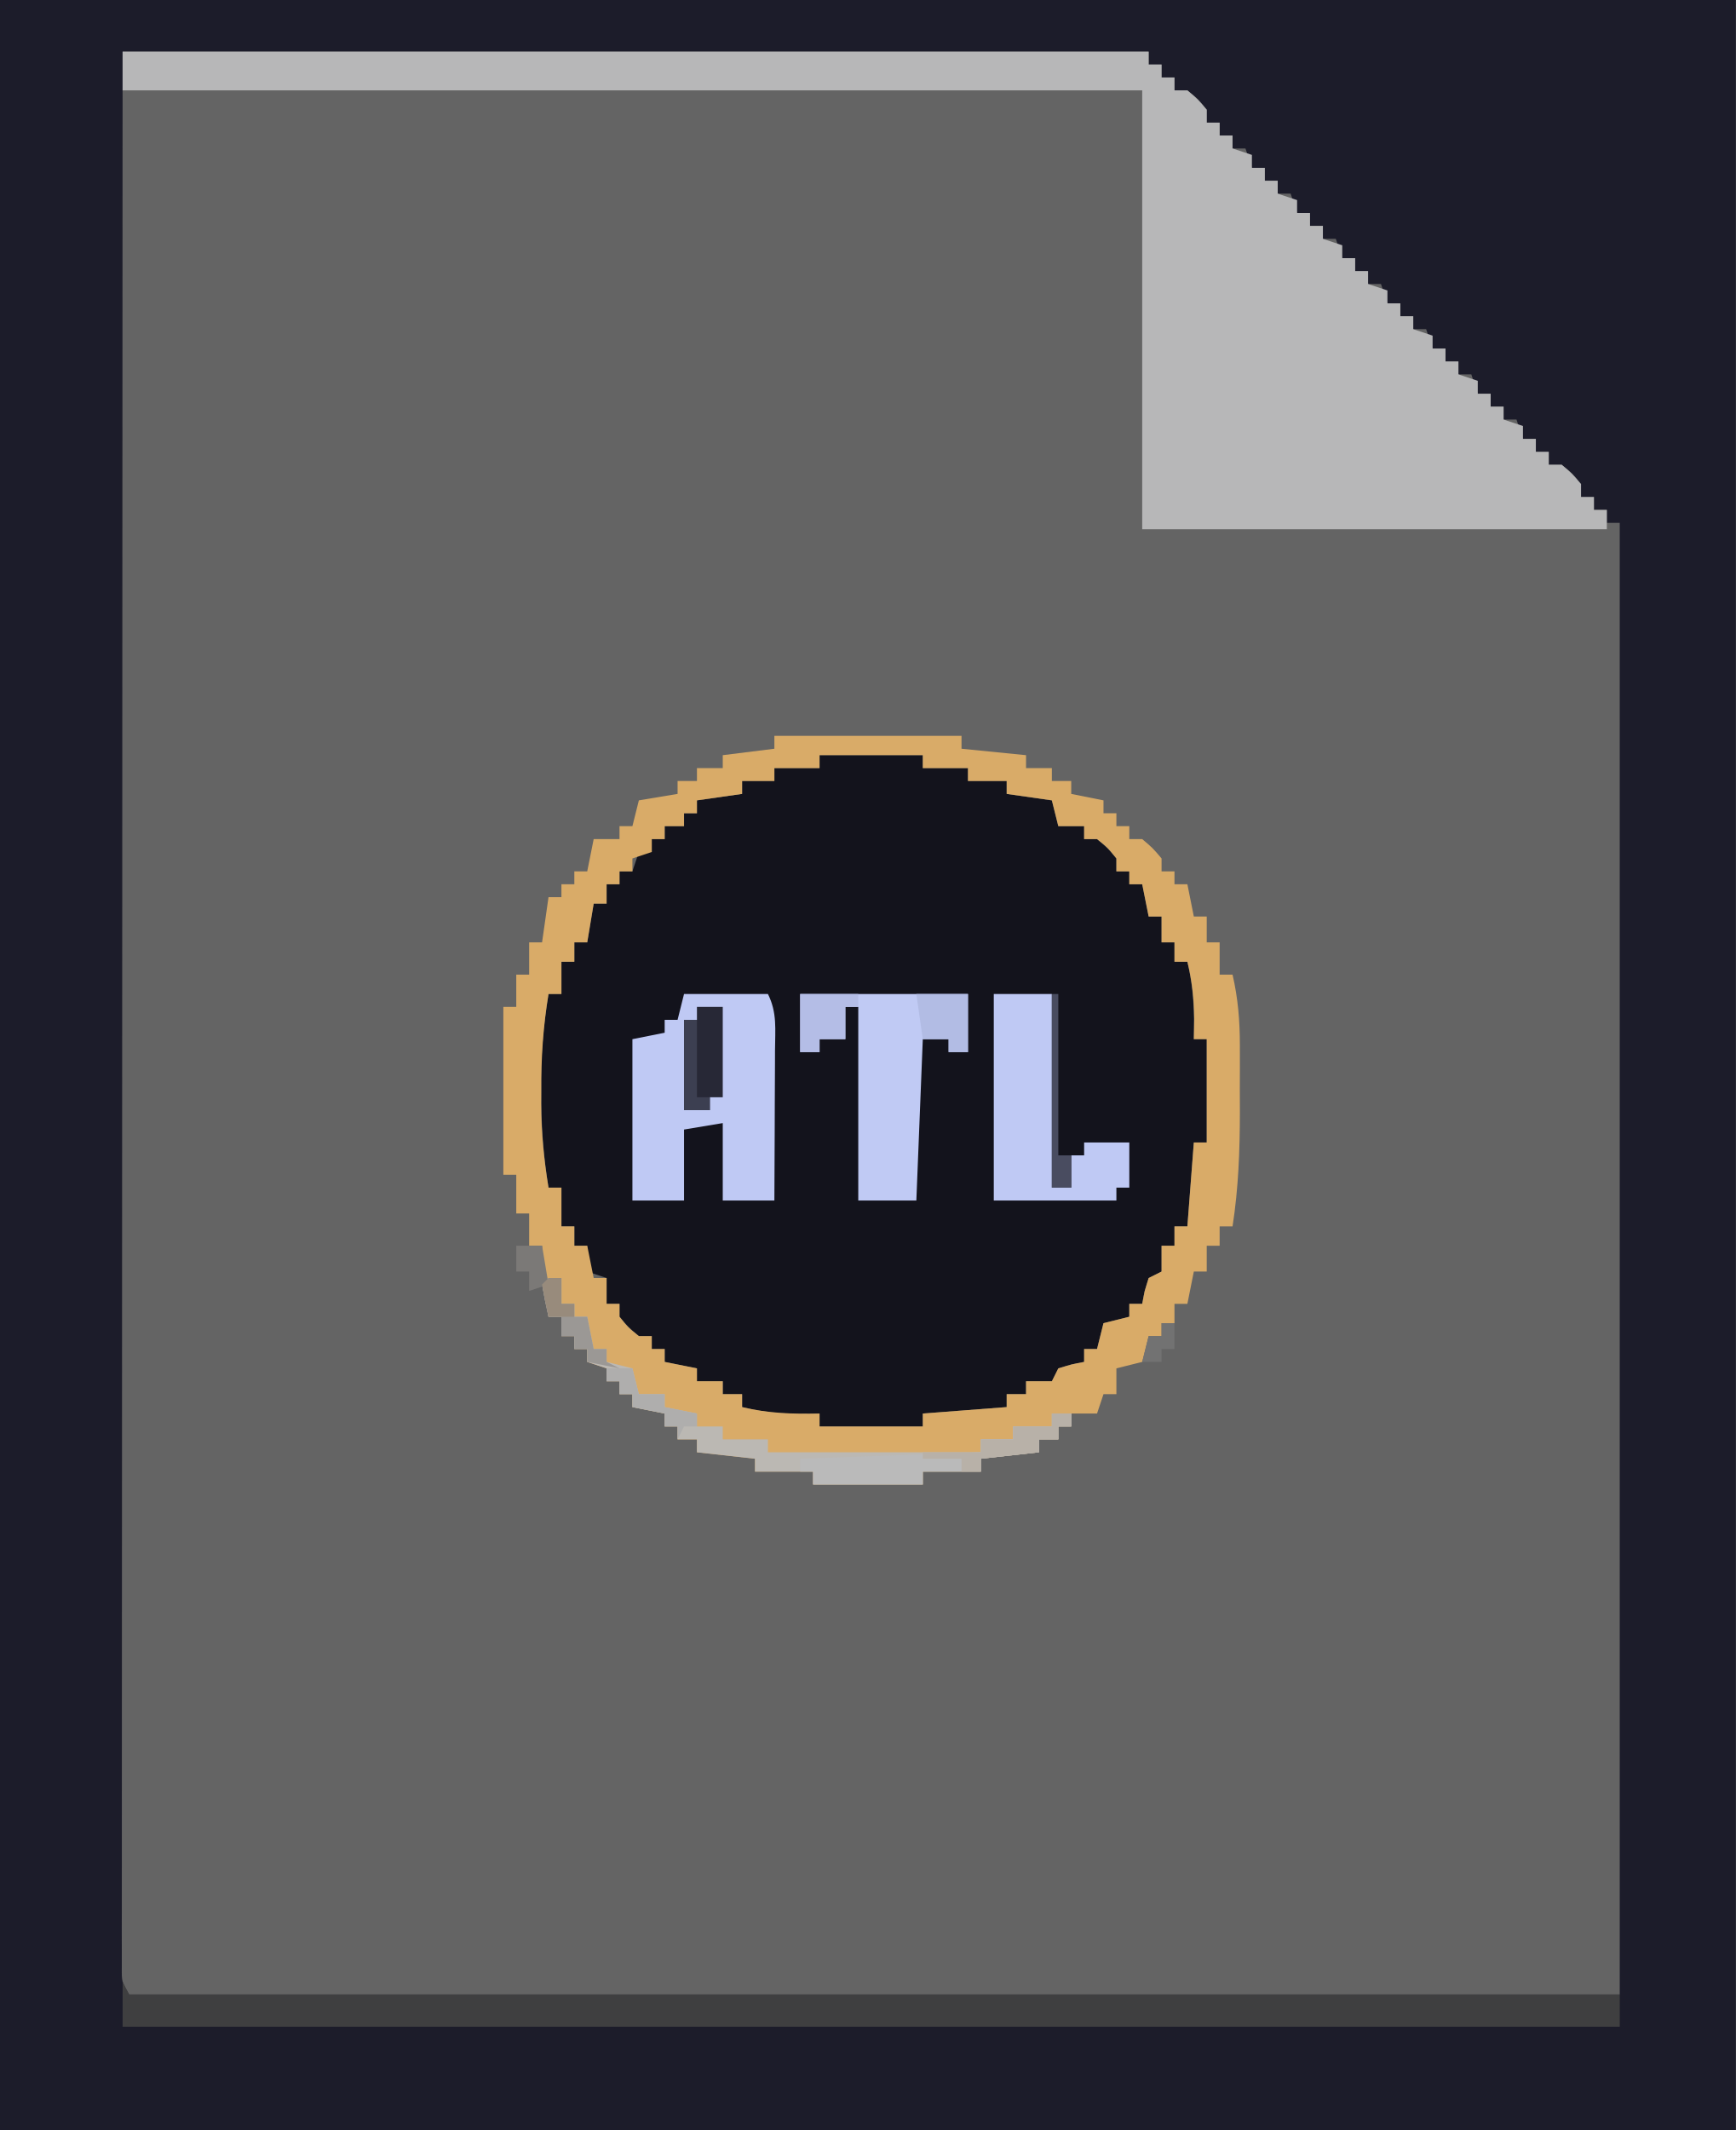
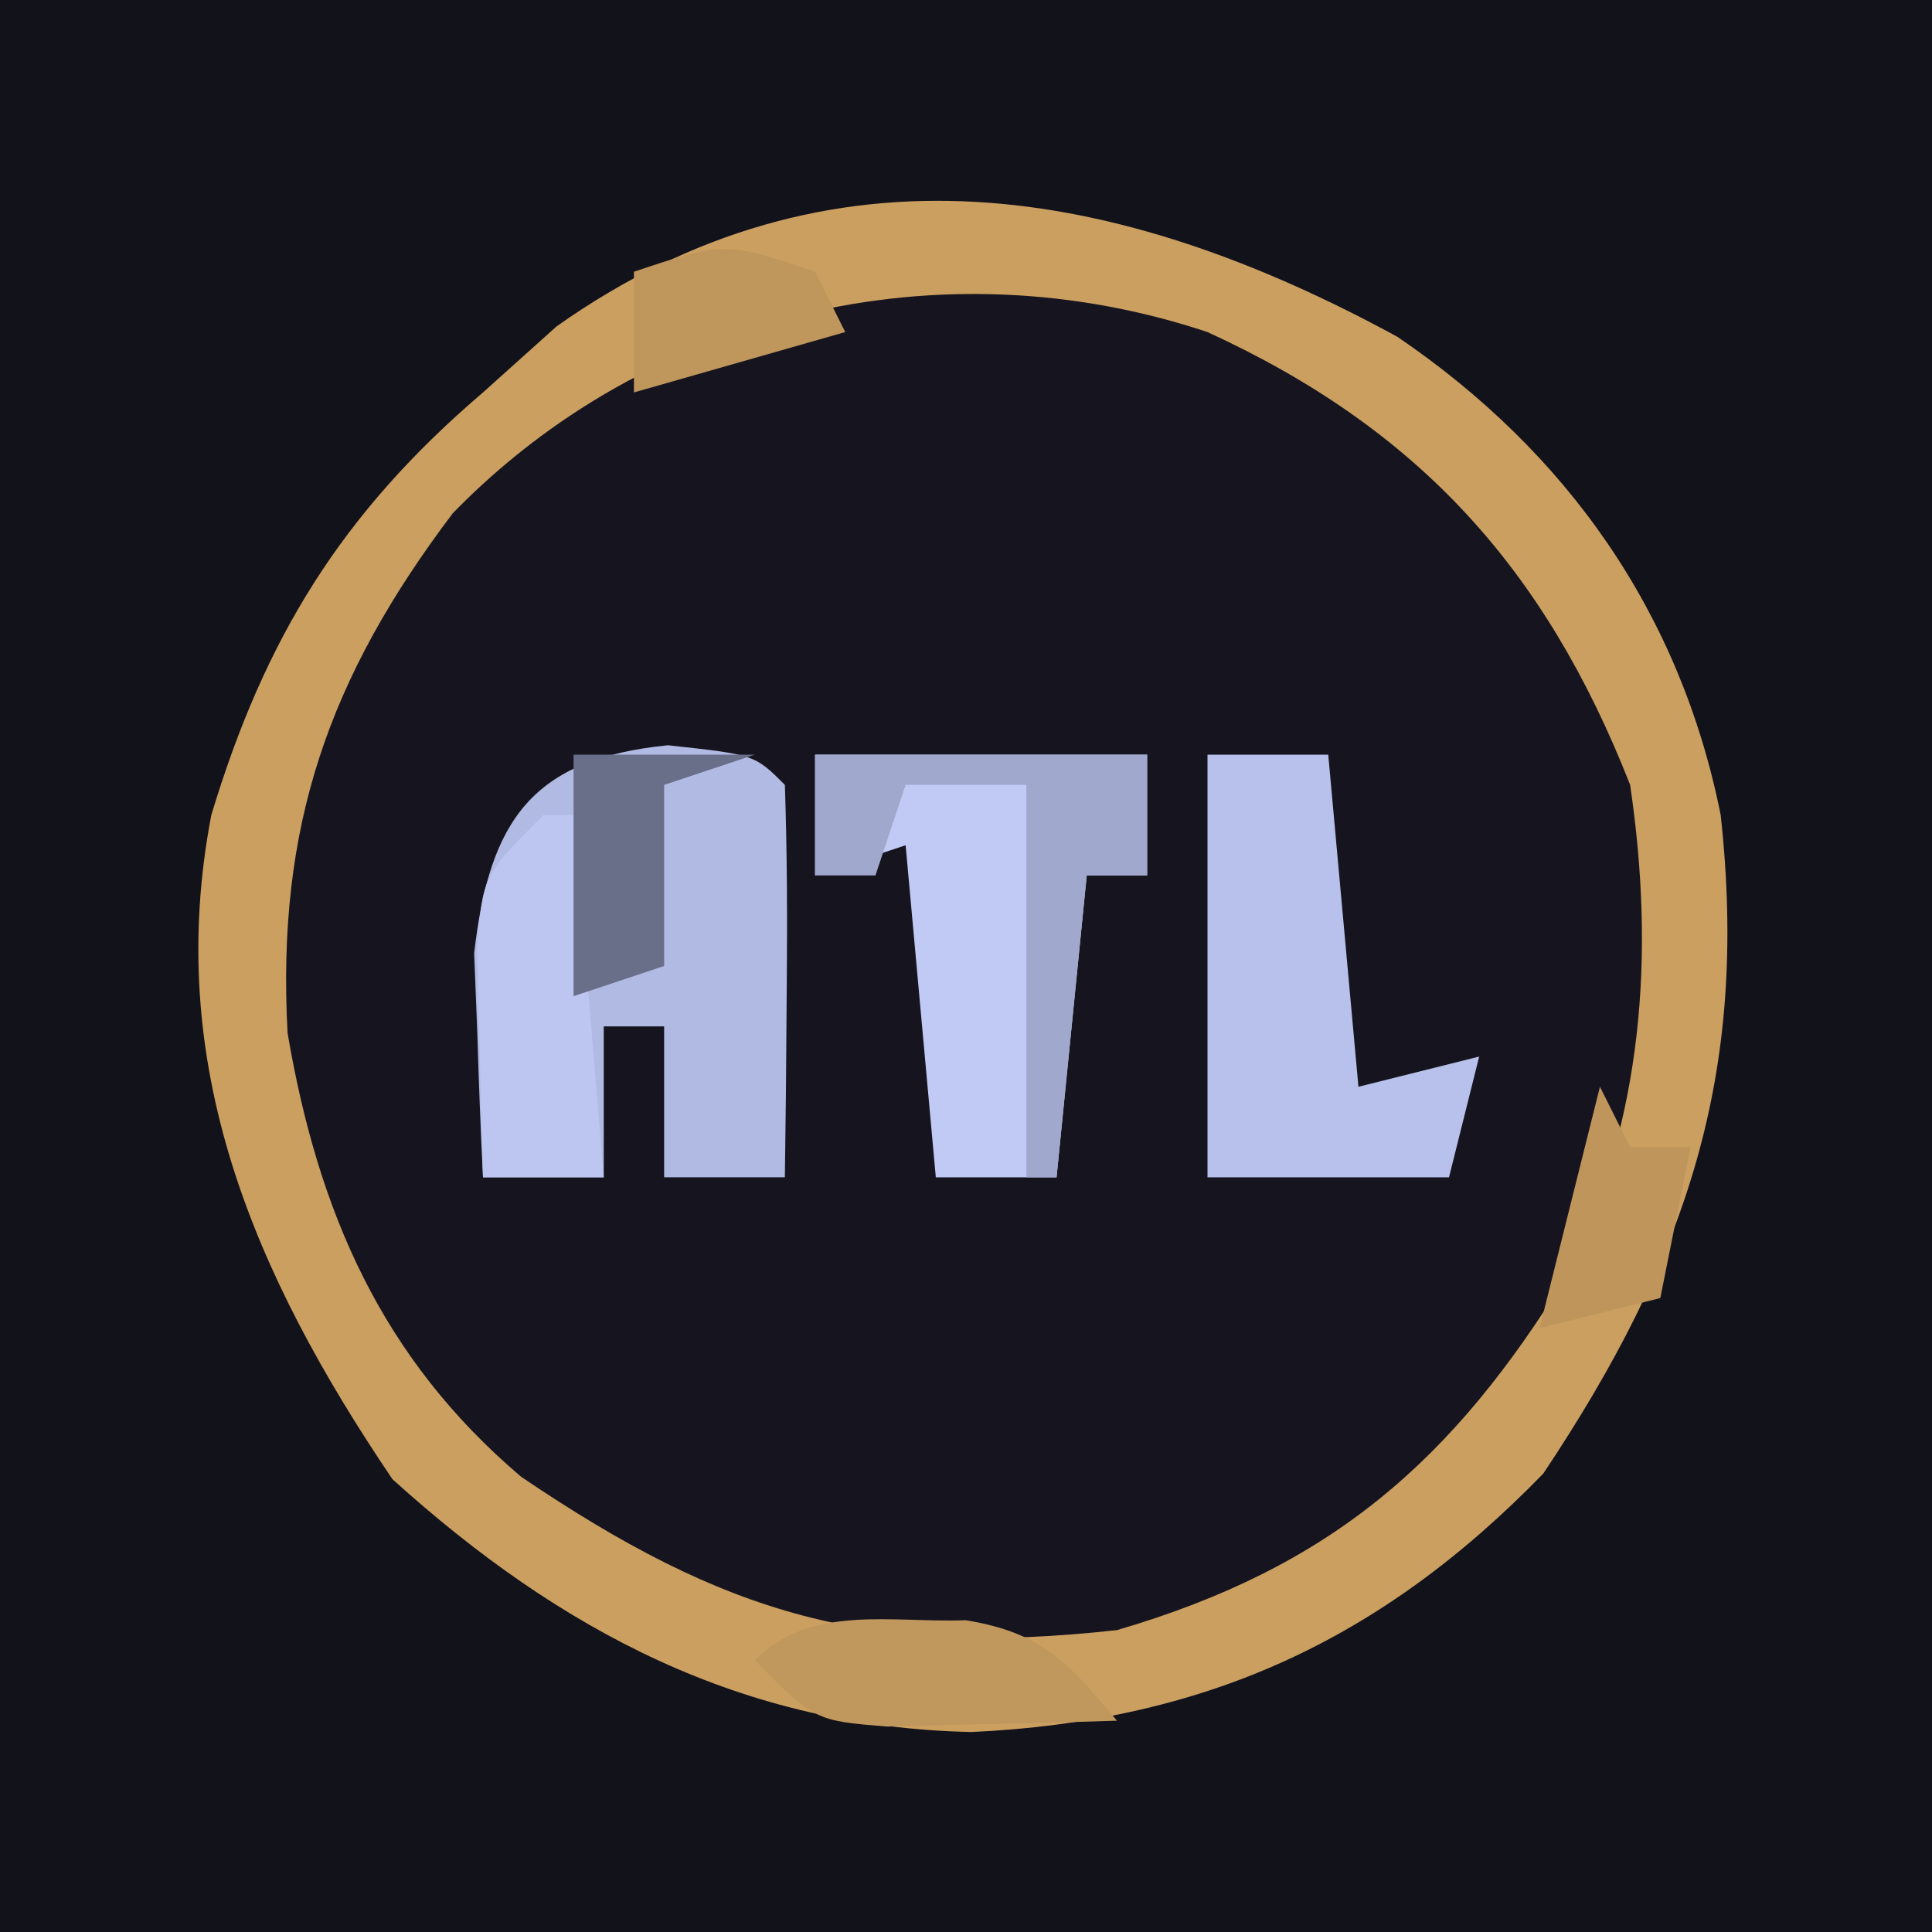
- <svg xmlns="http://www.w3.org/2000/svg" version="1.1" width="269" height="330">
-   <path d="M0 0 C88.77 0 177.54 0 269 0 C269 108.9 269 217.8 269 330 C180.23 330 91.46 330 0 330 C0 221.1 0 112.2 0 0 Z " fill="#646464" transform="translate(0,0)" />
-   <path d="M0 0 C88.77 0 177.54 0 269 0 C269 108.9 269 217.8 269 330 C180.23 330 91.46 330 0 330 C0 221.1 0 112.2 0 0 Z M19 8 C18.971 61.094 18.971 61.094 18.951 114.188 C18.949 121.337 18.947 128.487 18.945 135.637 C18.945 136.533 18.945 137.429 18.944 138.352 C18.94 152.837 18.932 167.321 18.923 181.806 C18.914 196.661 18.908 211.516 18.906 226.371 C18.905 235.544 18.9 244.717 18.892 253.89 C18.887 260.172 18.885 266.455 18.886 272.738 C18.887 276.367 18.886 279.997 18.881 283.626 C18.875 287.554 18.877 291.481 18.88 295.408 C18.877 296.566 18.874 297.723 18.871 298.916 C18.873 299.962 18.875 301.007 18.877 302.084 C18.877 302.992 18.876 303.899 18.876 304.834 C18.86 307.049 18.86 307.049 20 309 C96.23 309 172.46 309 251 309 C251 233.76 251 158.52 251 81 C250.34 81 249.68 81 249 81 C249 80.34 249 79.68 249 79 C248.34 79 247.68 79 247 79 C247 78.34 247 77.68 247 77 C246.34 77 245.68 77 245 77 C245 76.34 245 75.68 245 75 C243.667 73.333 243.667 73.333 242 72 C241.34 72 240.68 72 240 72 C240 71.34 240 70.68 240 70 C239.34 70 238.68 70 238 70 C238 69.34 238 68.68 238 68 C237.34 68 236.68 68 236 68 C235.67 67.01 235.34 66.02 235 65 C234.34 65 233.68 65 233 65 C233 64.34 233 63.68 233 63 C232.34 63 231.68 63 231 63 C231 62.34 231 61.68 231 61 C230.34 61 229.68 61 229 61 C228.67 60.01 228.34 59.02 228 58 C227.34 58 226.68 58 226 58 C226 57.34 226 56.68 226 56 C225.34 56 224.68 56 224 56 C224 55.34 224 54.68 224 54 C223.34 54 222.68 54 222 54 C221.67 53.01 221.34 52.02 221 51 C220.34 51 219.68 51 219 51 C219 50.34 219 49.68 219 49 C218.34 49 217.68 49 217 49 C217 48.34 217 47.68 217 47 C216.34 47 215.68 47 215 47 C214.67 46.01 214.34 45.02 214 44 C213.34 44 212.68 44 212 44 C212 43.34 212 42.68 212 42 C211.34 42 210.68 42 210 42 C210 41.34 210 40.68 210 40 C209.34 40 208.68 40 208 40 C207.67 39.01 207.34 38.02 207 37 C206.34 37 205.68 37 205 37 C205 36.34 205 35.68 205 35 C204.34 35 203.68 35 203 35 C203 34.34 203 33.68 203 33 C202.34 33 201.68 33 201 33 C200.67 32.01 200.34 31.02 200 30 C199.34 30 198.68 30 198 30 C198 29.34 198 28.68 198 28 C197.34 28 196.68 28 196 28 C196 27.34 196 26.68 196 26 C195.34 26 194.68 26 194 26 C193.67 25.01 193.34 24.02 193 23 C192.34 23 191.68 23 191 23 C191 22.34 191 21.68 191 21 C190.34 21 189.68 21 189 21 C189 20.34 189 19.68 189 19 C188.34 19 187.68 19 187 19 C187 18.34 187 17.68 187 17 C185.667 15.333 185.667 15.333 184 14 C183.34 14 182.68 14 182 14 C182 13.34 182 12.68 182 12 C181.34 12 180.68 12 180 12 C180 11.34 180 10.68 180 10 C179.34 10 178.68 10 178 10 C178 9.34 178 8.68 178 8 C125.53 8 73.06 8 19 8 Z " fill="#1C1C2A" transform="translate(0,0)" />
-   <path d="M0 0 C5.28 0 10.56 0 16 0 C16 0.66 16 1.32 16 2 C18.31 2 20.62 2 23 2 C23 2.66 23 3.32 23 4 C24.98 4 26.96 4 29 4 C29 4.66 29 5.32 29 6 C31.31 6.33 33.62 6.66 36 7 C36.495 8.98 36.495 8.98 37 11 C38.32 11 39.64 11 41 11 C41 11.66 41 12.32 41 13 C41.66 13 42.32 13 43 13 C44.625 14.375 44.625 14.375 46 16 C46 16.66 46 17.32 46 18 C46.66 18 47.32 18 48 18 C48 18.66 48 19.32 48 20 C48.66 20 49.32 20 50 20 C50.495 22.475 50.495 22.475 51 25 C51.66 25 52.32 25 53 25 C53 26.32 53 27.64 53 29 C53.66 29 54.32 29 55 29 C55 29.99 55 30.98 55 32 C55.66 32 56.32 32 57 32 C57.982 36.053 58.082 39.839 58 44 C58.66 44 59.32 44 60 44 C60 49.28 60 54.56 60 60 C59.34 60 58.68 60 58 60 C57.67 64.29 57.34 68.58 57 73 C56.34 73 55.68 73 55 73 C55 73.99 55 74.98 55 76 C54.34 76 53.68 76 53 76 C53 77.32 53 78.64 53 80 C52.01 80.495 52.01 80.495 51 81 C50.348 83.025 50.348 83.025 50 85 C49.34 85 48.68 85 48 85 C48 85.66 48 86.32 48 87 C46.68 87.33 45.36 87.66 44 88 C43.505 89.98 43.505 89.98 43 92 C42.34 92 41.68 92 41 92 C41 92.66 41 93.32 41 94 C40.361 94.124 39.721 94.248 39.062 94.375 C38.382 94.581 37.701 94.787 37 95 C36.67 95.66 36.34 96.32 36 97 C34.68 97 33.36 97 32 97 C32 97.66 32 98.32 32 99 C31.01 99 30.02 99 29 99 C29 99.66 29 100.32 29 101 C24.71 101.33 20.42 101.66 16 102 C16 102.66 16 103.32 16 104 C10.72 104 5.44 104 0 104 C0 103.34 0 102.68 0 102 C-1.052 102.021 -2.104 102.041 -3.188 102.062 C-6.327 102.011 -8.969 101.735 -12 101 C-12 100.34 -12 99.68 -12 99 C-12.99 99 -13.98 99 -15 99 C-15 98.34 -15 97.68 -15 97 C-16.32 97 -17.64 97 -19 97 C-19 96.34 -19 95.68 -19 95 C-20.65 94.67 -22.3 94.34 -24 94 C-24 93.34 -24 92.68 -24 92 C-24.66 92 -25.32 92 -26 92 C-26 91.34 -26 90.68 -26 90 C-26.66 90 -27.32 90 -28 90 C-29.625 88.625 -29.625 88.625 -31 87 C-31 86.34 -31 85.68 -31 85 C-31.66 85 -32.32 85 -33 85 C-33 83.68 -33 82.36 -33 81 C-33.99 80.67 -34.98 80.34 -36 80 C-36 78.68 -36 77.36 -36 76 C-36.66 76 -37.32 76 -38 76 C-38 75.01 -38 74.02 -38 73 C-38.66 73 -39.32 73 -40 73 C-40 71.02 -40 69.04 -40 67 C-40.66 67 -41.32 67 -42 67 C-42.825 61.973 -43.154 57.099 -43.125 52 C-43.129 51.327 -43.133 50.654 -43.137 49.961 C-43.128 45.531 -42.715 41.357 -42 37 C-41.34 37 -40.68 37 -40 37 C-40 35.35 -40 33.7 -40 32 C-39.34 32 -38.68 32 -38 32 C-38 31.01 -38 30.02 -38 29 C-37.34 29 -36.68 29 -36 29 C-35.67 27.02 -35.34 25.04 -35 23 C-34.34 23 -33.68 23 -33 23 C-33 22.01 -33 21.02 -33 20 C-32.34 20 -31.68 20 -31 20 C-31 19.34 -31 18.68 -31 18 C-30.34 18 -29.68 18 -29 18 C-28.67 17.01 -28.34 16.02 -28 15 C-27.34 15 -26.68 15 -26 15 C-26 14.34 -26 13.68 -26 13 C-25.34 13 -24.68 13 -24 13 C-24 12.34 -24 11.68 -24 11 C-23.01 11 -22.02 11 -21 11 C-21 10.34 -21 9.68 -21 9 C-20.34 9 -19.68 9 -19 9 C-19 8.34 -19 7.68 -19 7 C-15.535 6.505 -15.535 6.505 -12 6 C-12 5.34 -12 4.68 -12 4 C-10.35 4 -8.7 4 -7 4 C-7 3.34 -7 2.68 -7 2 C-4.69 2 -2.38 2 0 2 C0 1.34 0 0.68 0 0 Z " fill="#13131C" transform="translate(127,117)" />
-   <path d="M0 0 C52.47 0 104.94 0 159 0 C159 0.66 159 1.32 159 2 C159.66 2 160.32 2 161 2 C161 2.66 161 3.32 161 4 C161.66 4 162.32 4 163 4 C163 4.66 163 5.32 163 6 C163.66 6 164.32 6 165 6 C166.625 7.375 166.625 7.375 168 9 C168 9.66 168 10.32 168 11 C168.66 11 169.32 11 170 11 C170 11.66 170 12.32 170 13 C170.66 13 171.32 13 172 13 C172 13.66 172 14.32 172 15 C172.99 15.33 173.98 15.66 175 16 C175 16.66 175 17.32 175 18 C175.66 18 176.32 18 177 18 C177 18.66 177 19.32 177 20 C177.66 20 178.32 20 179 20 C179 20.66 179 21.32 179 22 C179.99 22.33 180.98 22.66 182 23 C182 23.66 182 24.32 182 25 C182.66 25 183.32 25 184 25 C184 25.66 184 26.32 184 27 C184.66 27 185.32 27 186 27 C186 27.66 186 28.32 186 29 C186.99 29.33 187.98 29.66 189 30 C189 30.66 189 31.32 189 32 C189.66 32 190.32 32 191 32 C191 32.66 191 33.32 191 34 C191.66 34 192.32 34 193 34 C193 34.66 193 35.32 193 36 C193.99 36.33 194.98 36.66 196 37 C196 37.66 196 38.32 196 39 C196.66 39 197.32 39 198 39 C198 39.66 198 40.32 198 41 C198.66 41 199.32 41 200 41 C200 41.66 200 42.32 200 43 C200.99 43.33 201.98 43.66 203 44 C203 44.66 203 45.32 203 46 C203.66 46 204.32 46 205 46 C205 46.66 205 47.32 205 48 C205.66 48 206.32 48 207 48 C207 48.66 207 49.32 207 50 C207.99 50.33 208.98 50.66 210 51 C210 51.66 210 52.32 210 53 C210.66 53 211.32 53 212 53 C212 53.66 212 54.32 212 55 C212.66 55 213.32 55 214 55 C214 55.66 214 56.32 214 57 C214.99 57.33 215.98 57.66 217 58 C217 58.66 217 59.32 217 60 C217.66 60 218.32 60 219 60 C219 60.66 219 61.32 219 62 C219.66 62 220.32 62 221 62 C221 62.66 221 63.32 221 64 C221.66 64 222.32 64 223 64 C224.625 65.375 224.625 65.375 226 67 C226 67.66 226 68.32 226 69 C226.66 69 227.32 69 228 69 C228 69.66 228 70.32 228 71 C228.66 71 229.32 71 230 71 C230 71.99 230 72.98 230 74 C206.24 74 182.48 74 158 74 C158 51.56 158 29.12 158 6 C105.86 6 53.72 6 0 6 C0 4.02 0 2.04 0 0 Z " fill="#B7B7B8" transform="translate(19,8)" />
-   <path d="M0 0 C9.57 0 19.14 0 29 0 C29 0.66 29 1.32 29 2 C33.95 2.495 33.95 2.495 39 3 C39 3.66 39 4.32 39 5 C40.32 5 41.64 5 43 5 C43 5.66 43 6.32 43 7 C43.99 7 44.98 7 46 7 C46 7.66 46 8.32 46 9 C47.65 9.33 49.3 9.66 51 10 C51 10.66 51 11.32 51 12 C51.66 12 52.32 12 53 12 C53 12.66 53 13.32 53 14 C53.66 14 54.32 14 55 14 C55 14.66 55 15.32 55 16 C55.66 16 56.32 16 57 16 C58.625 17.375 58.625 17.375 60 19 C60 19.66 60 20.32 60 21 C60.66 21 61.32 21 62 21 C62 21.66 62 22.32 62 23 C62.66 23 63.32 23 64 23 C64.495 25.475 64.495 25.475 65 28 C65.66 28 66.32 28 67 28 C67 29.32 67 30.64 67 32 C67.66 32 68.32 32 69 32 C69 33.65 69 35.3 69 37 C69.66 37 70.32 37 71 37 C71.852 40.692 72.129 44.109 72.133 47.895 C72.134 49.015 72.135 50.136 72.137 51.291 C72.133 52.453 72.129 53.615 72.125 54.812 C72.129 55.963 72.133 57.113 72.137 58.299 C72.13 64.295 71.919 70.073 71 76 C70.34 76 69.68 76 69 76 C69 76.99 69 77.98 69 79 C68.34 79 67.68 79 67 79 C67 80.32 67 81.64 67 83 C66.34 83 65.68 83 65 83 C64.67 84.65 64.34 86.3 64 88 C63.34 88 62.68 88 62 88 C62 88.99 62 89.98 62 91 C61.34 91 60.68 91 60 91 C60 91.66 60 92.32 60 93 C59.34 93 58.68 93 58 93 C57.505 94.98 57.505 94.98 57 97 C55.68 97.33 54.36 97.66 53 98 C53 99.32 53 100.64 53 102 C52.34 102 51.68 102 51 102 C50.505 103.485 50.505 103.485 50 105 C48.68 105 47.36 105 46 105 C46 105.66 46 106.32 46 107 C45.34 107 44.68 107 44 107 C44 107.66 44 108.32 44 109 C43.01 109 42.02 109 41 109 C41 109.66 41 110.32 41 111 C36.545 111.495 36.545 111.495 32 112 C32 112.66 32 113.32 32 114 C29.03 114 26.06 114 23 114 C23 114.66 23 115.32 23 116 C17.39 116 11.78 116 6 116 C6 115.34 6 114.68 6 114 C3.03 114 0.06 114 -3 114 C-3 113.34 -3 112.68 -3 112 C-5.97 111.67 -8.94 111.34 -12 111 C-12 110.34 -12 109.68 -12 109 C-12.99 109 -13.98 109 -15 109 C-15 108.34 -15 107.68 -15 107 C-15.66 107 -16.32 107 -17 107 C-17 106.34 -17 105.68 -17 105 C-18.65 104.67 -20.3 104.34 -22 104 C-22 103.34 -22 102.68 -22 102 C-22.66 102 -23.32 102 -24 102 C-24 101.34 -24 100.68 -24 100 C-24.66 100 -25.32 100 -26 100 C-26 99.34 -26 98.68 -26 98 C-26.99 97.67 -27.98 97.34 -29 97 C-29 96.34 -29 95.68 -29 95 C-29.66 95 -30.32 95 -31 95 C-31 94.34 -31 93.68 -31 93 C-31.66 93 -32.32 93 -33 93 C-33 92.01 -33 91.02 -33 90 C-33.66 90 -34.32 90 -35 90 C-35.575 86.265 -36 82.787 -36 79 C-36.66 79 -37.32 79 -38 79 C-38 77.35 -38 75.7 -38 74 C-38.66 74 -39.32 74 -40 74 C-40 72.02 -40 70.04 -40 68 C-40.66 68 -41.32 68 -42 68 C-42 59.42 -42 50.84 -42 42 C-41.34 42 -40.68 42 -40 42 C-40 40.35 -40 38.7 -40 37 C-39.34 37 -38.68 37 -38 37 C-38 35.35 -38 33.7 -38 32 C-37.34 32 -36.68 32 -36 32 C-35.67 29.69 -35.34 27.38 -35 25 C-34.34 25 -33.68 25 -33 25 C-33 24.34 -33 23.68 -33 23 C-32.34 23 -31.68 23 -31 23 C-31 22.34 -31 21.68 -31 21 C-30.34 21 -29.68 21 -29 21 C-28.67 19.35 -28.34 17.7 -28 16 C-26.68 16 -25.36 16 -24 16 C-24 15.34 -24 14.68 -24 14 C-23.34 14 -22.68 14 -22 14 C-21.67 12.68 -21.34 11.36 -21 10 C-19.02 9.67 -17.04 9.34 -15 9 C-15 8.34 -15 7.68 -15 7 C-14.01 7 -13.02 7 -12 7 C-12 6.34 -12 5.68 -12 5 C-10.68 5 -9.36 5 -8 5 C-8 4.34 -8 3.68 -8 3 C-5.36 2.67 -2.72 2.34 0 2 C0 1.34 0 0.68 0 0 Z M7 3 C7 3.66 7 4.32 7 5 C4.69 5 2.38 5 0 5 C0 5.66 0 6.32 0 7 C-1.65 7 -3.3 7 -5 7 C-5 7.66 -5 8.32 -5 9 C-7.31 9.33 -9.62 9.66 -12 10 C-12 10.66 -12 11.32 -12 12 C-12.66 12 -13.32 12 -14 12 C-14 12.66 -14 13.32 -14 14 C-14.99 14 -15.98 14 -17 14 C-17 14.66 -17 15.32 -17 16 C-17.66 16 -18.32 16 -19 16 C-19 16.66 -19 17.32 -19 18 C-19.99 18.33 -20.98 18.66 -22 19 C-22 19.66 -22 20.32 -22 21 C-22.66 21 -23.32 21 -24 21 C-24 21.66 -24 22.32 -24 23 C-24.66 23 -25.32 23 -26 23 C-26 23.99 -26 24.98 -26 26 C-26.66 26 -27.32 26 -28 26 C-28.33 27.98 -28.66 29.96 -29 32 C-29.66 32 -30.32 32 -31 32 C-31 32.99 -31 33.98 -31 35 C-31.66 35 -32.32 35 -33 35 C-33 36.65 -33 38.3 -33 40 C-33.66 40 -34.32 40 -35 40 C-35.825 45.027 -36.154 49.901 -36.125 55 C-36.129 55.673 -36.133 56.346 -36.137 57.039 C-36.128 61.469 -35.715 65.643 -35 70 C-34.34 70 -33.68 70 -33 70 C-33 71.98 -33 73.96 -33 76 C-32.34 76 -31.68 76 -31 76 C-31 76.99 -31 77.98 -31 79 C-30.34 79 -29.68 79 -29 79 C-28.67 80.65 -28.34 82.3 -28 84 C-27.34 84 -26.68 84 -26 84 C-26 85.32 -26 86.64 -26 88 C-25.34 88 -24.68 88 -24 88 C-24 88.66 -24 89.32 -24 90 C-22.667 91.667 -22.667 91.667 -21 93 C-20.34 93 -19.68 93 -19 93 C-19 93.66 -19 94.32 -19 95 C-18.34 95 -17.68 95 -17 95 C-17 95.66 -17 96.32 -17 97 C-15.35 97.33 -13.7 97.66 -12 98 C-12 98.66 -12 99.32 -12 100 C-10.68 100 -9.36 100 -8 100 C-8 100.66 -8 101.32 -8 102 C-7.01 102 -6.02 102 -5 102 C-5 102.66 -5 103.32 -5 104 C-0.947 104.982 2.839 105.082 7 105 C7 105.66 7 106.32 7 107 C12.28 107 17.56 107 23 107 C23 106.34 23 105.68 23 105 C29.435 104.505 29.435 104.505 36 104 C36 103.34 36 102.68 36 102 C36.99 102 37.98 102 39 102 C39 101.34 39 100.68 39 100 C40.32 100 41.64 100 43 100 C43.33 99.34 43.66 98.68 44 98 C46.062 97.375 46.062 97.375 48 97 C48 96.34 48 95.68 48 95 C48.66 95 49.32 95 50 95 C50.495 93.02 50.495 93.02 51 91 C52.32 90.67 53.64 90.34 55 90 C55 89.34 55 88.68 55 88 C55.66 88 56.32 88 57 88 C57.186 87.041 57.186 87.041 57.375 86.062 C57.581 85.382 57.788 84.701 58 84 C58.66 83.67 59.32 83.34 60 83 C60 81.68 60 80.36 60 79 C60.66 79 61.32 79 62 79 C62 78.01 62 77.02 62 76 C62.66 76 63.32 76 64 76 C64.33 71.71 64.66 67.42 65 63 C65.66 63 66.32 63 67 63 C67 57.72 67 52.44 67 47 C66.34 47 65.68 47 65 47 C65.021 45.948 65.041 44.896 65.062 43.812 C65.011 40.673 64.735 38.031 64 35 C63.34 35 62.68 35 62 35 C62 34.01 62 33.02 62 32 C61.34 32 60.68 32 60 32 C60 30.68 60 29.36 60 28 C59.34 28 58.68 28 58 28 C57.67 26.35 57.34 24.7 57 23 C56.34 23 55.68 23 55 23 C55 22.34 55 21.68 55 21 C54.34 21 53.68 21 53 21 C53 20.34 53 19.68 53 19 C51.667 17.333 51.667 17.333 50 16 C49.34 16 48.68 16 48 16 C48 15.34 48 14.68 48 14 C46.68 14 45.36 14 44 14 C43.505 12.02 43.505 12.02 43 10 C40.69 9.67 38.38 9.34 36 9 C36 8.34 36 7.68 36 7 C34.02 7 32.04 7 30 7 C30 6.34 30 5.68 30 5 C27.69 5 25.38 5 23 5 C23 4.34 23 3.68 23 3 C17.72 3 12.44 3 7 3 Z " fill="#D9AB68" transform="translate(120,114)" />
-   <path d="M0 0 C0.33 0.66 0.66 1.32 1 2 C77.23 2 153.46 2 232 2 C232 3.65 232 5.3 232 7 C155.44 7 78.88 7 0 7 C0 4.69 0 2.38 0 0 Z " fill="#3F3F40" transform="translate(19,307)" />
-   <path d="M0 0 C4.29 0 8.58 0 13 0 C14.461 2.922 14.111 5.499 14.098 8.758 C14.096 9.421 14.095 10.084 14.093 10.767 C14.088 12.886 14.075 15.006 14.062 17.125 C14.057 18.561 14.053 19.997 14.049 21.434 C14.038 24.956 14.021 28.478 14 32 C11.36 32 8.72 32 6 32 C6 28.04 6 24.08 6 20 C4.02 20.33 2.04 20.66 0 21 C0 24.63 0 28.26 0 32 C-2.64 32 -5.28 32 -8 32 C-8 23.75 -8 15.5 -8 7 C-6.35 6.67 -4.7 6.34 -3 6 C-3 5.34 -3 4.68 -3 4 C-2.34 4 -1.68 4 -1 4 C-0.67 2.68 -0.34 1.36 0 0 Z " fill="#BFC9F4" transform="translate(106,154)" />
-   <path d="M0 0 C8.58 0 17.16 0 26 0 C26 2.97 26 5.94 26 9 C25.01 9 24.02 9 23 9 C23 8.34 23 7.68 23 7 C21.68 7 20.36 7 19 7 C18.67 15.25 18.34 23.5 18 32 C15.03 32 12.06 32 9 32 C9 22.1 9 12.2 9 2 C8.34 2 7.68 2 7 2 C7 3.65 7 5.3 7 7 C5.68 7 4.36 7 3 7 C3 7.66 3 8.32 3 9 C2.01 9 1.02 9 0 9 C0 6.03 0 3.06 0 0 Z " fill="#C0CAF4" transform="translate(124,154)" />
-   <path d="M0 0 C2.97 0 5.94 0 9 0 C9 9.9 9 19.8 9 30 C9.99 30 10.98 30 12 30 C12 28.35 12 26.7 12 25 C12.66 25 13.32 25 14 25 C14 24.34 14 23.68 14 23 C16.31 23 18.62 23 21 23 C21 25.31 21 27.62 21 30 C20.34 30 19.68 30 19 30 C19 30.66 19 31.32 19 32 C12.73 32 6.46 32 0 32 C0 21.44 0 10.88 0 0 Z " fill="#BFC9F4" transform="translate(154,154)" />
-   <path d="M0 0 C0.66 0 1.32 0 2 0 C2 1.32 2 2.64 2 4 C2.66 4 3.32 4 4 4 C4 4.66 4 5.32 4 6 C4.66 6 5.32 6 6 6 C6.33 7.65 6.66 9.3 7 11 C7.66 11 8.32 11 9 11 C9 11.66 9 12.32 9 13 C10.32 13.33 11.64 13.66 13 14 C13.33 15.32 13.66 16.64 14 18 C15.32 18 16.64 18 18 18 C18 18.66 18 19.32 18 20 C19.65 20.33 21.3 20.66 23 21 C23 21.66 23 22.32 23 23 C24.32 23 25.64 23 27 23 C27 23.66 27 24.32 27 25 C29.31 25 31.62 25 34 25 C34 25.66 34 26.32 34 27 C44.89 27 55.78 27 67 27 C67 26.34 67 25.68 67 25 C68.65 25 70.3 25 72 25 C72 24.34 72 23.68 72 23 C73.98 23 75.96 23 78 23 C78 22.34 78 21.68 78 21 C78.99 21 79.98 21 81 21 C81 21.66 81 22.32 81 23 C80.34 23 79.68 23 79 23 C79 23.66 79 24.32 79 25 C78.01 25 77.02 25 76 25 C76 25.66 76 26.32 76 27 C73.03 27.33 70.06 27.66 67 28 C67 28.66 67 29.32 67 30 C64.03 30 61.06 30 58 30 C58 30.66 58 31.32 58 32 C52.39 32 46.78 32 41 32 C41 31.34 41 30.68 41 30 C38.03 30 35.06 30 32 30 C32 29.34 32 28.68 32 28 C29.03 27.67 26.06 27.34 23 27 C23 26.34 23 25.68 23 25 C22.01 25 21.02 25 20 25 C20 24.34 20 23.68 20 23 C19.34 23 18.68 23 18 23 C18 22.34 18 21.68 18 21 C16.35 20.67 14.7 20.34 13 20 C13 19.34 13 18.68 13 18 C12.34 18 11.68 18 11 18 C11 17.34 11 16.68 11 16 C10.34 16 9.68 16 9 16 C9 15.34 9 14.68 9 14 C8.01 13.67 7.02 13.34 6 13 C6 12.34 6 11.68 6 11 C5.34 11 4.68 11 4 11 C4 10.34 4 9.68 4 9 C3.34 9 2.68 9 2 9 C2 8.01 2 7.02 2 6 C1.34 6 0.68 6 0 6 C-0.382 4.344 -0.714 2.675 -1 1 C-0.67 0.67 -0.34 0.34 0 0 Z " fill="#BBB8B3" transform="translate(85,198)" />
-   <path d="M0 0 C0.99 0 1.98 0 3 0 C3 0.66 3 1.32 3 2 C2.34 2 1.68 2 1 2 C1 2.66 1 3.32 1 4 C0.01 4 -0.98 4 -2 4 C-2 4.66 -2 5.32 -2 6 C-6.455 6.495 -6.455 6.495 -11 7 C-11 7.66 -11 8.32 -11 9 C-13.97 9 -16.94 9 -20 9 C-20 9.66 -20 10.32 -20 11 C-25.61 11 -31.22 11 -37 11 C-37 10.34 -37 9.68 -37 9 C-37.66 9 -38.32 9 -39 9 C-39 8.34 -39 7.68 -39 7 C-29.76 6.67 -20.52 6.34 -11 6 C-11 5.34 -11 4.68 -11 4 C-9.35 4 -7.7 4 -6 4 C-6 3.34 -6 2.68 -6 2 C-4.02 2 -2.04 2 0 2 C0 1.34 0 0.68 0 0 Z " fill="#BABABA" transform="translate(163,219)" />
-   <path d="M0 0 C1.32 0 2.64 0 4 0 C4 4.62 4 9.24 4 14 C3.34 14 2.68 14 2 14 C2 14.66 2 15.32 2 16 C0.68 16 -0.64 16 -2 16 C-2 11.38 -2 6.76 -2 2 C-1.34 2 -0.68 2 0 2 C0 1.34 0 0.68 0 0 Z " fill="#272836" transform="translate(108,156)" />
-   <path d="M0 0 C2.97 0 5.94 0 9 0 C9 0.66 9 1.32 9 2 C8.34 2 7.68 2 7 2 C7 3.65 7 5.3 7 7 C5.68 7 4.36 7 3 7 C3 7.66 3 8.32 3 9 C2.01 9 1.02 9 0 9 C0 6.03 0 3.06 0 0 Z " fill="#B4BDE6" transform="translate(124,154)" />
-   <path d="M0 0 C0.99 0 1.98 0 3 0 C3 0.66 3 1.32 3 2 C2.34 2 1.68 2 1 2 C1 2.66 1 3.32 1 4 C0.01 4 -0.98 4 -2 4 C-2 4.66 -2 5.32 -2 6 C-6.455 6.495 -6.455 6.495 -11 7 C-11 7.66 -11 8.32 -11 9 C-11.99 9 -12.98 9 -14 9 C-14 8.34 -14 7.68 -14 7 C-15.98 7 -17.96 7 -20 7 C-20 6.67 -20 6.34 -20 6 C-17.03 6 -14.06 6 -11 6 C-11 5.34 -11 4.68 -11 4 C-9.35 4 -7.7 4 -6 4 C-6 3.34 -6 2.68 -6 2 C-4.02 2 -2.04 2 0 2 C0 1.34 0 0.68 0 0 Z " fill="#B8B1A8" transform="translate(163,219)" />
-   <path d="M0 0 C2.64 0 5.28 0 8 0 C8 2.97 8 5.94 8 9 C7.01 9 6.02 9 5 9 C5 8.34 5 7.68 5 7 C3.68 7 2.36 7 1 7 C0.67 4.69 0.34 2.38 0 0 Z " fill="#B2BCE4" transform="translate(142,154)" />
-   <path d="M0 0 C0.66 0 1.32 0 2 0 C2 1.32 2 2.64 2 4 C2.66 4 3.32 4 4 4 C4 4.66 4 5.32 4 6 C4.66 6 5.32 6 6 6 C6.33 7.65 6.66 9.3 7 11 C7.66 11 8.32 11 9 11 C9 11.66 9 12.32 9 13 C9.66 13.33 10.32 13.66 11 14 C9.35 13.67 7.7 13.34 6 13 C6 12.34 6 11.68 6 11 C5.34 11 4.68 11 4 11 C4 10.34 4 9.68 4 9 C3.34 9 2.68 9 2 9 C2 8.01 2 7.02 2 6 C1.34 6 0.68 6 0 6 C-0.382 4.344 -0.714 2.675 -1 1 C-0.67 0.67 -0.34 0.34 0 0 Z " fill="#9B9895" transform="translate(85,198)" />
-   <path d="M0 0 C1.32 0 2.64 0 4 0 C4.33 1.32 4.66 2.64 5 4 C6.32 4 7.64 4 9 4 C9 4.66 9 5.32 9 6 C10.65 6.33 12.3 6.66 14 7 C14 7.66 14 8.32 14 9 C13.34 9 12.68 9 12 9 C11.67 9.66 11.34 10.32 11 11 C11 10.34 11 9.68 11 9 C10.34 9 9.68 9 9 9 C9 8.34 9 7.68 9 7 C7.35 6.67 5.7 6.34 4 6 C4 5.34 4 4.68 4 4 C3.34 4 2.68 4 2 4 C2 3.34 2 2.68 2 2 C1.34 2 0.68 2 0 2 C0 1.34 0 0.68 0 0 Z " fill="#AFAEAD" transform="translate(94,212)" />
-   <path d="M0 0 C0.33 0 0.66 0 1 0 C1 8.25 1 16.5 1 25 C1.66 25 2.32 25 3 25 C3 26.65 3 28.3 3 30 C2.01 30 1.02 30 0 30 C0 20.1 0 10.2 0 0 Z " fill="#494C60" transform="translate(163,154)" />
-   <path d="M0 0 C0.66 0 1.32 0 2 0 C2 3.96 2 7.92 2 12 C2.66 12 3.32 12 4 12 C4 12.66 4 13.32 4 14 C2.68 14 1.36 14 0 14 C0 9.38 0 4.76 0 0 Z " fill="#3C3F51" transform="translate(106,158)" />
-   <path d="M0 0 C1.32 0 2.64 0 4 0 C4.33 1.98 4.66 3.96 5 6 C4.01 6.33 3.02 6.66 2 7 C2 6.01 2 5.02 2 4 C1.34 4 0.68 4 0 4 C0 2.68 0 1.36 0 0 Z " fill="#7B7977" transform="translate(80,193)" />
-   <path d="M0 0 C0.66 0 1.32 0 2 0 C2 1.32 2 2.64 2 4 C2.66 4 3.32 4 4 4 C4 4.66 4 5.32 4 6 C2.68 6 1.36 6 0 6 C-0.382 4.344 -0.714 2.675 -1 1 C-0.67 0.67 -0.34 0.34 0 0 Z " fill="#988B7C" transform="translate(85,198)" />
-   <path d="M0 0 C0.66 0 1.32 0 2 0 C2 1.32 2 2.64 2 4 C1.34 4 0.68 4 0 4 C0 4.66 0 5.32 0 6 C-0.99 6 -1.98 6 -3 6 C-2.67 4.68 -2.34 3.36 -2 2 C-1.34 2 -0.68 2 0 2 C0 1.34 0 0.68 0 0 Z " fill="#727272" transform="translate(180,205)" />
+ <svg xmlns="http://www.w3.org/2000/svg" version="1.1" width="64" height="64">
+   <path d="M0 0 C21.12 0 42.24 0 64 0 C64 21.12 64 42.24 64 64 C42.88 64 21.76 64 0 64 C0 42.88 0 21.76 0 0 Z " fill="#12121B" transform="translate(0,0)" />
+   <path d="M0 0 C5.623 3.824 9.369 9.136 10.711 15.844 C11.654 24.438 9.579 30.541 4.836 37.656 C-0.565 43.216 -6.421 45.863 -14.102 46.219 C-21.694 46.059 -27.718 42.88 -33.289 37.844 C-37.9 31.023 -40.873 24.103 -39.289 15.844 C-37.522 9.99 -34.981 5.849 -30.289 1.844 C-29.082 0.761 -29.082 0.761 -27.852 -0.344 C-18.772 -6.766 -9.245 -5.038 0 0 Z " fill="#16151F" transform="translate(46.28906,11.15625)" />
+   <path d="M0 0 C5.623 3.824 9.369 9.136 10.711 15.844 C11.654 24.438 9.579 30.541 4.836 37.656 C-0.565 43.216 -6.421 45.863 -14.102 46.219 C-21.694 46.059 -27.718 42.88 -33.289 37.844 C-37.9 31.023 -40.873 24.103 -39.289 15.844 C-37.522 9.99 -34.981 5.849 -30.289 1.844 C-29.082 0.761 -29.082 0.761 -27.852 -0.344 C-18.772 -6.766 -9.245 -5.038 0 0 Z M-31.289 5.844 C-35.403 11.287 -37.135 16.228 -36.762 23.07 C-35.754 28.983 -33.65 33.841 -29.023 37.766 C-22.269 42.341 -17.499 43.747 -9.289 42.844 C-2.21 40.773 1.841 37.257 5.652 31.027 C8.144 25.887 8.539 20.46 7.711 14.844 C4.9 7.676 0.692 3.044 -6.289 -0.156 C-15.103 -3.094 -24.796 -0.824 -31.289 5.844 Z " fill="#CB9F60" transform="translate(46.28906,11.15625)" />
+   <path d="M0 0 C2.875 0.312 2.875 0.312 3.875 1.312 C3.948 3.499 3.959 5.688 3.938 7.875 C3.928 9.073 3.919 10.27 3.91 11.504 C3.899 12.431 3.887 13.358 3.875 14.312 C2.555 14.312 1.235 14.312 -0.125 14.312 C-0.125 12.662 -0.125 11.012 -0.125 9.312 C-0.785 9.312 -1.445 9.312 -2.125 9.312 C-2.125 10.963 -2.125 12.613 -2.125 14.312 C-3.445 14.312 -4.765 14.312 -6.125 14.312 C-6.207 12.73 -6.264 11.146 -6.312 9.562 C-6.347 8.681 -6.382 7.799 -6.418 6.891 C-5.914 2.456 -4.472 0.447 0 0 Z " fill="#B0BAE2" transform="translate(22.125,24.6875)" />
+   <path d="M0 0 C3.63 0 7.26 0 11 0 C11 1.32 11 2.64 11 4 C10.34 4 9.68 4 9 4 C8.67 7.3 8.34 10.6 8 14 C6.68 14 5.36 14 4 14 C3.67 10.37 3.34 6.74 3 3 C2.01 3.33 1.02 3.66 0 4 C0 2.68 0 1.36 0 0 Z " fill="#C0CAF5" transform="translate(27,25)" />
+   <path d="M0 0 C1.32 0 2.64 0 4 0 C4.33 3.63 4.66 7.26 5 11 C6.32 10.67 7.64 10.34 9 10 C8.67 11.32 8.34 12.64 8 14 C5.36 14 2.72 14 0 14 C0 9.38 0 4.76 0 0 Z " fill="#B8C1EB" transform="translate(40,25)" />
+   <path d="M0 0 C0.33 0 0.66 0 1 0 C1.33 3.96 1.66 7.92 2 12 C0.68 12 -0.64 12 -2 12 C-2.054 10.375 -2.093 8.75 -2.125 7.125 C-2.148 6.22 -2.171 5.315 -2.195 4.383 C-2 2 -2 2 0 0 Z " fill="#BCC6F0" transform="translate(18,27)" />
+   <path d="M0 0 C3.63 0 7.26 0 11 0 C11 1.32 11 2.64 11 4 C10.34 4 9.68 4 9 4 C8.67 7.3 8.34 10.6 8 14 C7.67 14 7.34 14 7 14 C7 9.71 7 5.42 7 1 C5.68 1 4.36 1 3 1 C2.67 1.99 2.34 2.98 2 4 C1.34 4 0.68 4 0 4 C0 2.68 0 1.36 0 0 Z " fill="#A0A8CD" transform="translate(27,25)" />
+   <path d="M0 0 C1.98 0 3.96 0 6 0 C5.01 0.33 4.02 0.66 3 1 C3 2.98 3 4.96 3 7 C2.01 7.33 1.02 7.66 0 8 C0 5.36 0 2.72 0 0 Z " fill="#696E89" transform="translate(19,25)" />
+   <path d="M0 0 C2.534 0.414 3.39 1.395 5.008 3.328 C3.383 3.382 1.758 3.421 0.133 3.453 C-0.772 3.476 -1.677 3.5 -2.609 3.523 C-4.992 3.328 -4.992 3.328 -6.992 1.328 C-5.12 -0.545 -2.495 0.092 0 0 Z " fill="#C0975C" transform="translate(31.99219,53.67188)" />
+   <path d="M0 0 C0.33 0.66 0.66 1.32 1 2 C1.66 2 2.32 2 3 2 C2.67 3.65 2.34 5.3 2 7 C0.68 7.33 -0.64 7.66 -2 8 C-1.34 5.36 -0.68 2.72 0 0 Z " fill="#BF955B" transform="translate(53,36)" />
+   <path d="M0 0 C0.33 0.66 0.66 1.32 1 2 C-1.31 2.66 -3.62 3.32 -6 4 C-6 2.68 -6 1.36 -6 0 C-3 -1 -3 -1 0 0 Z " fill="#BF965B" transform="translate(27,9)" />
</svg>
